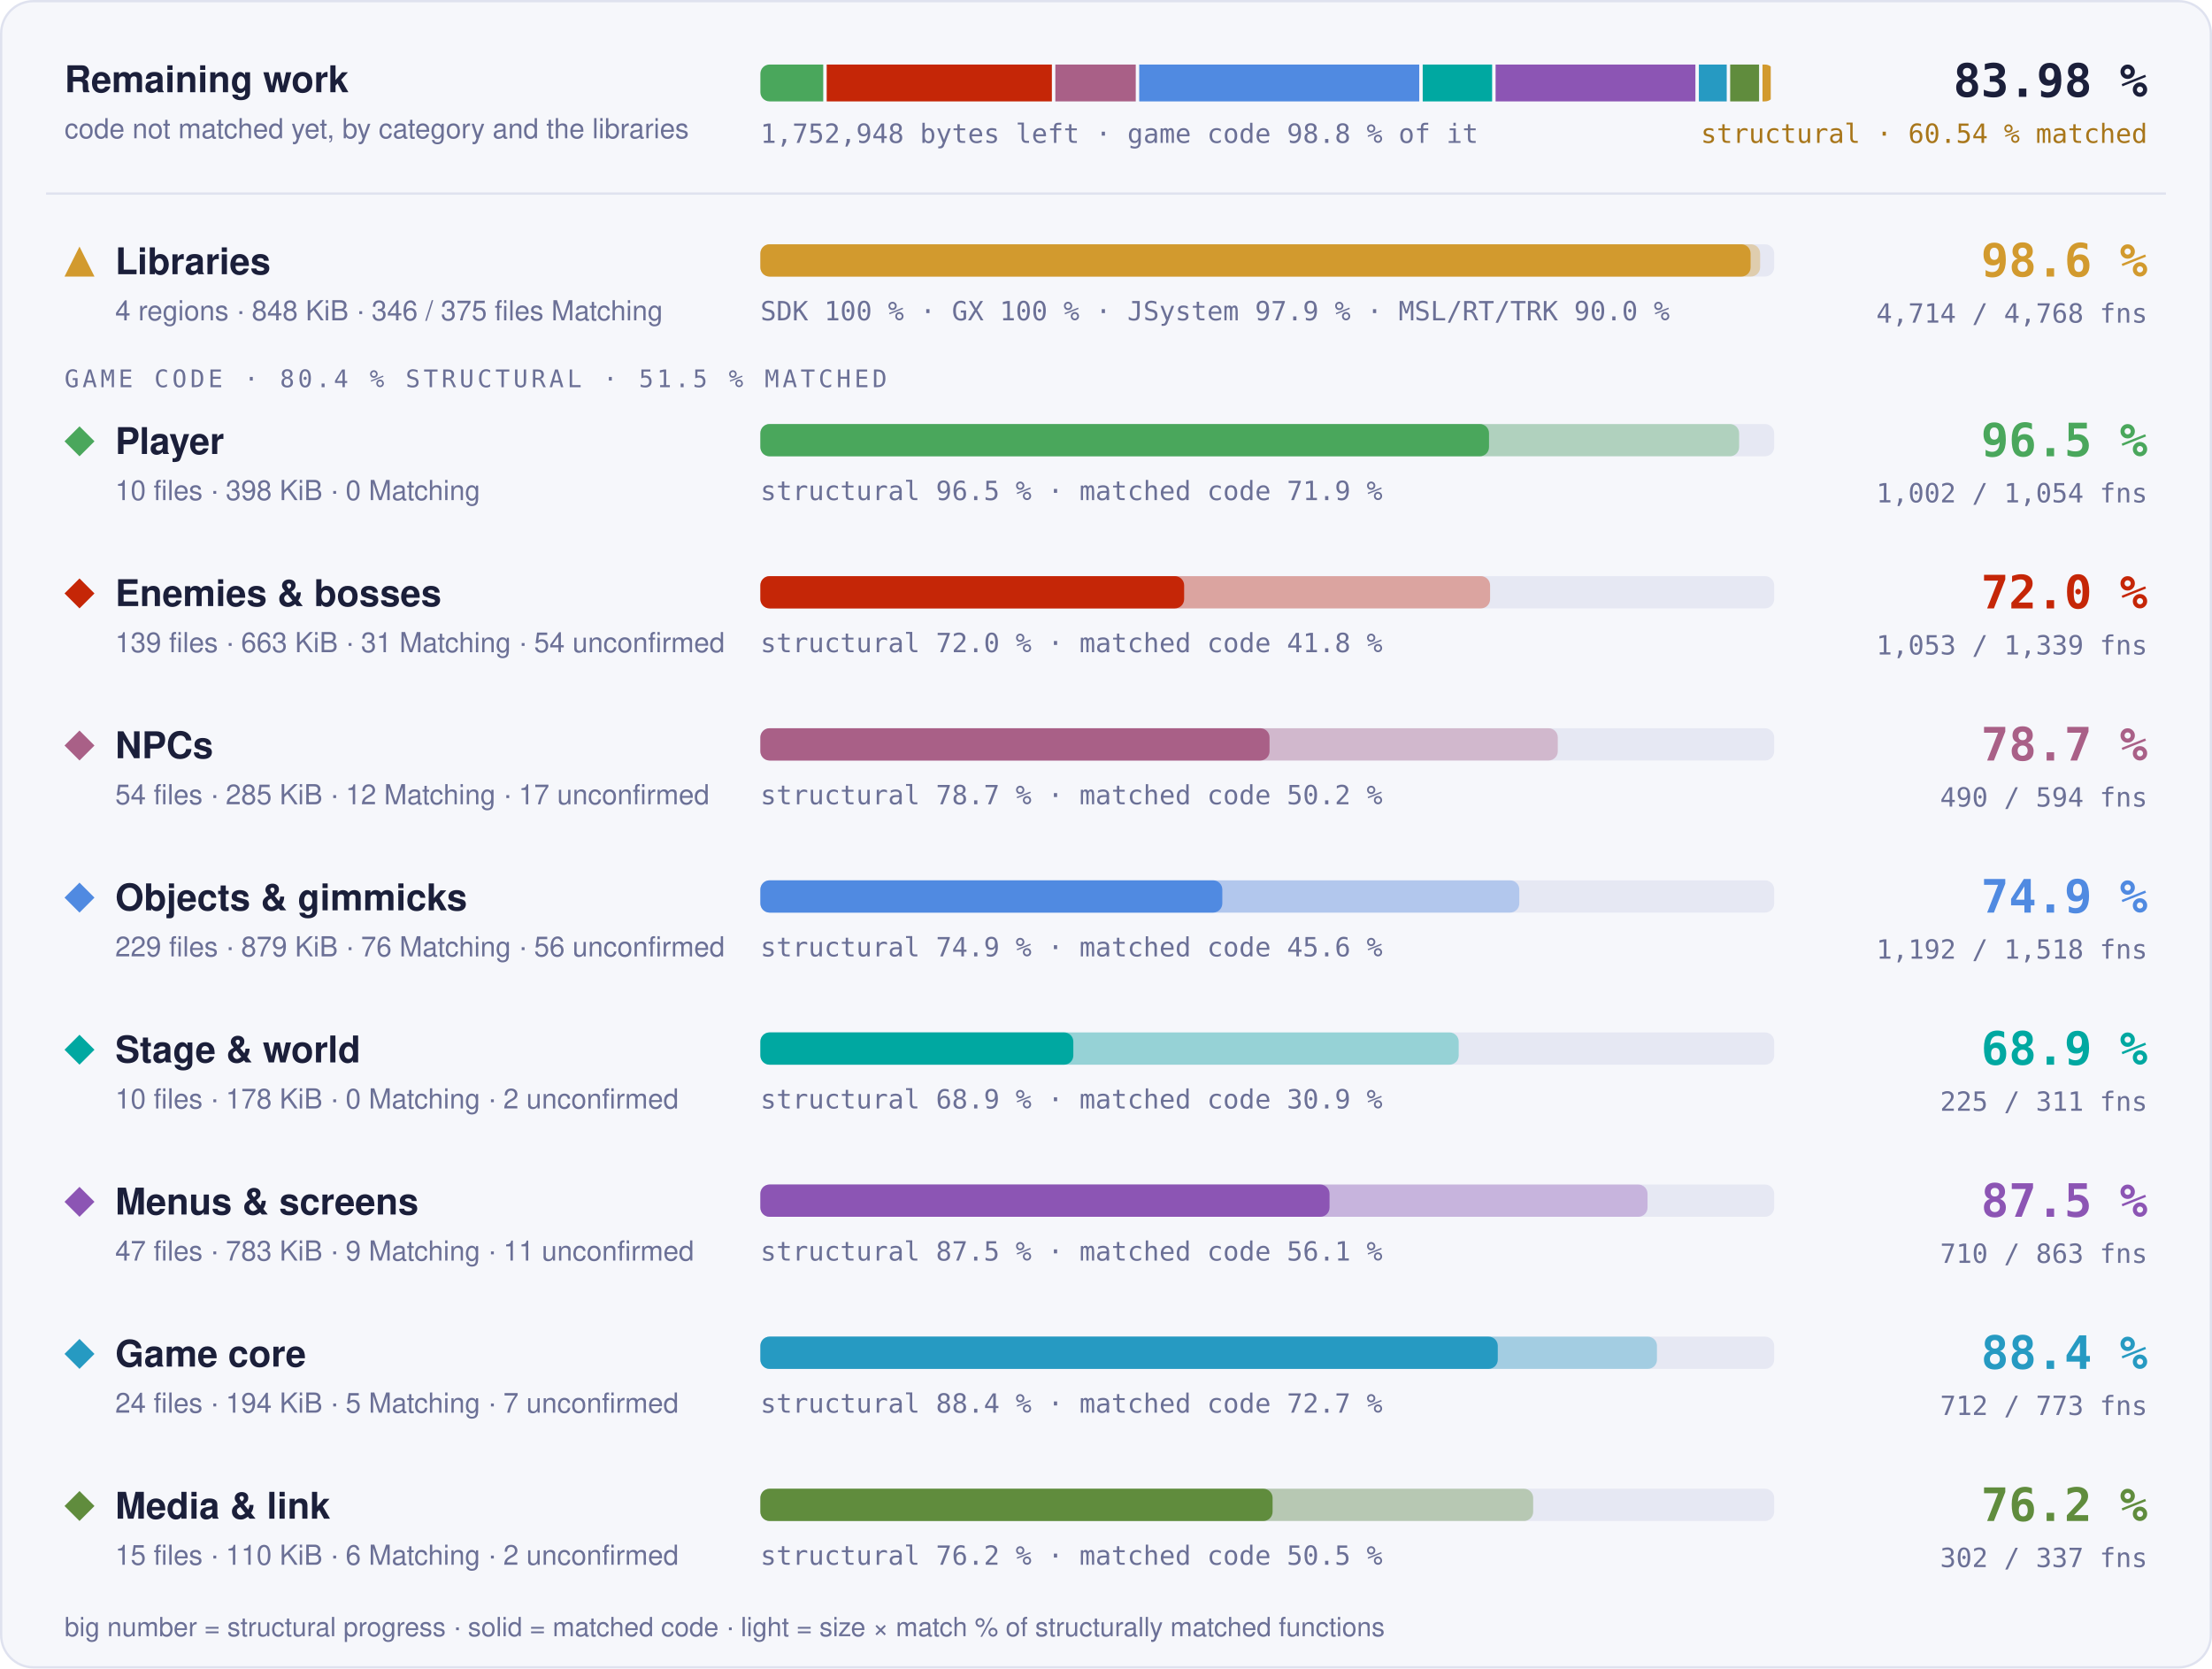
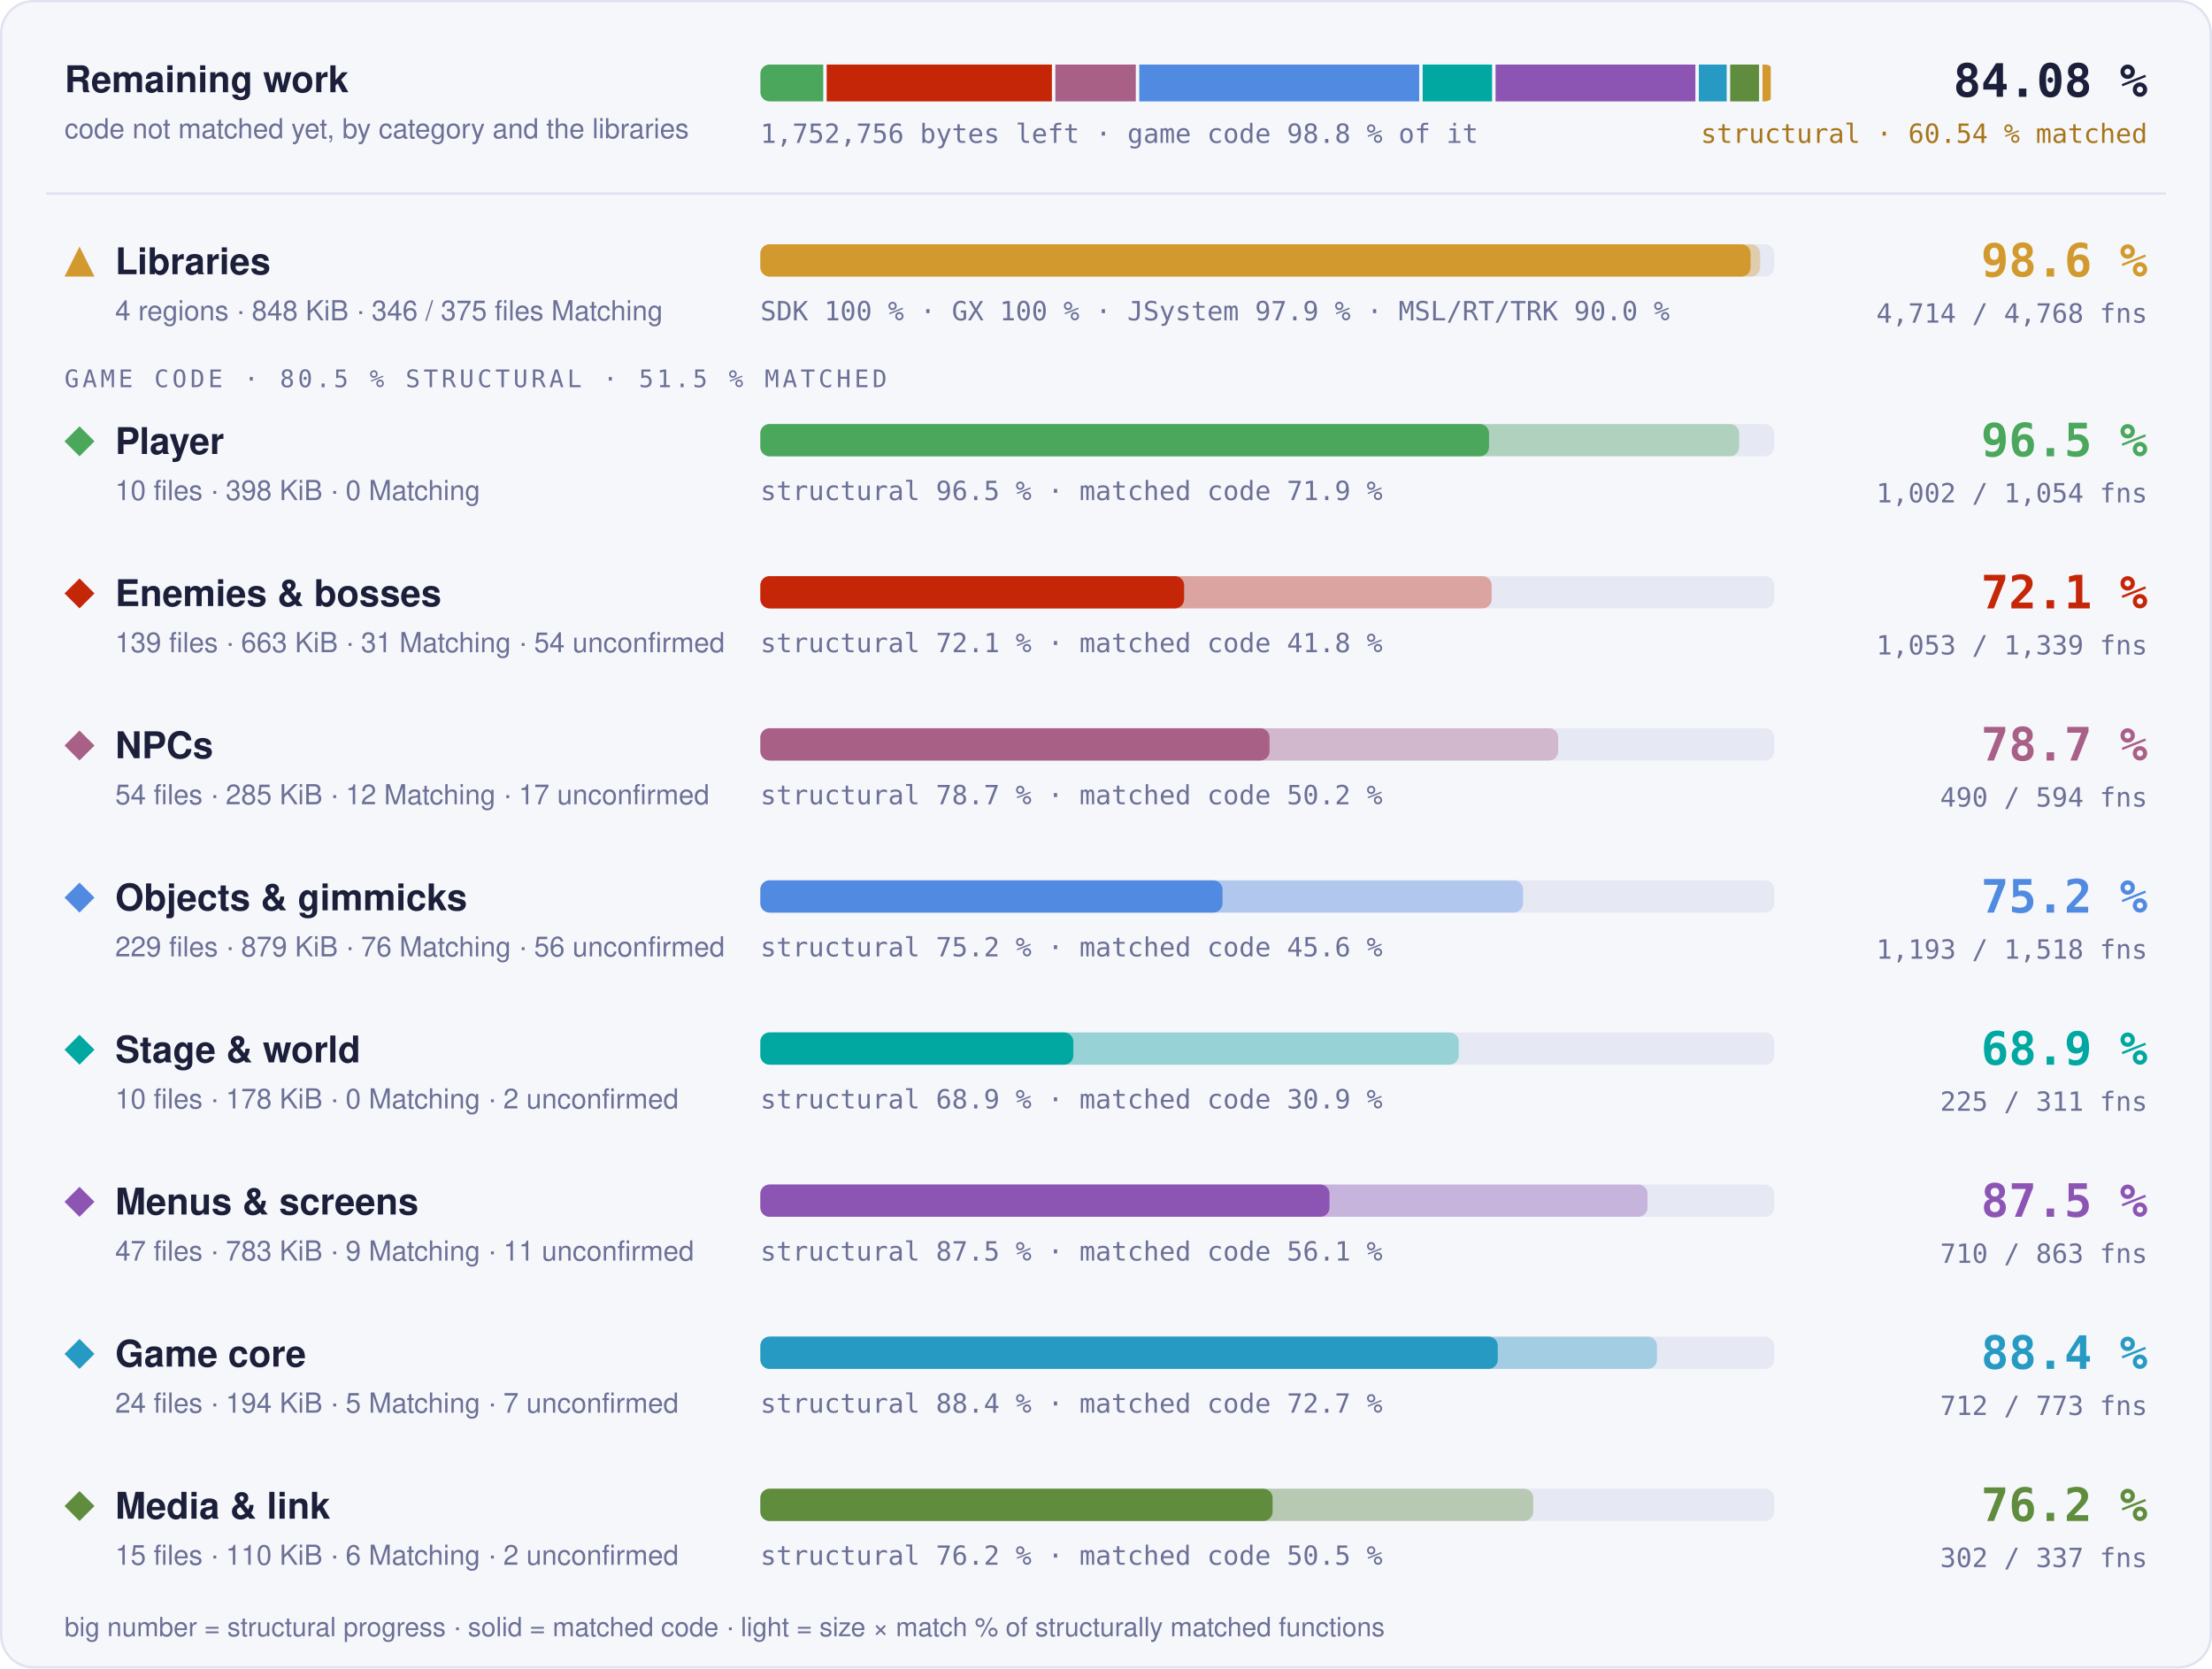
- <svg xmlns="http://www.w3.org/2000/svg" width="960" height="724" viewBox="0 0 960 724" role="img" aria-label="Progress overview: Libraries 98.6 % structural, 97.7 % matched code, 4714 of 4768 functions; Player 96.5 % structural, 71.9 % matched code, 1002 of 1054 functions; Enemies &amp; bosses 72.0 % structural, 41.8 % matched code, 1053 of 1339 functions; NPCs 78.7 % structural, 50.2 % matched code, 490 of 594 functions; Objects &amp; gimmicks 74.9 % structural, 45.6 % matched code, 1192 of 1518 functions; Stage &amp; world 68.9 % structural, 30.9 % matched code, 225 of 311 functions; Menus &amp; screens 87.5 % structural, 56.1 % matched code, 710 of 863 functions; Game core 88.4 % structural, 72.7 % matched code, 712 of 773 functions; Media &amp; link 76.2 % structural, 50.5 % matched code, 302 of 337 functions">
+ <svg xmlns="http://www.w3.org/2000/svg" width="960" height="724" viewBox="0 0 960 724" role="img" aria-label="Progress overview: Libraries 98.6 % structural, 97.7 % matched code, 4714 of 4768 functions; Player 96.5 % structural, 71.9 % matched code, 1002 of 1054 functions; Enemies &amp; bosses 72.1 % structural, 41.8 % matched code, 1053 of 1339 functions; NPCs 78.7 % structural, 50.2 % matched code, 490 of 594 functions; Objects &amp; gimmicks 75.2 % structural, 45.6 % matched code, 1193 of 1518 functions; Stage &amp; world 68.9 % structural, 30.9 % matched code, 225 of 311 functions; Menus &amp; screens 87.5 % structural, 56.1 % matched code, 710 of 863 functions; Game core 88.4 % structural, 72.7 % matched code, 712 of 773 functions; Media &amp; link 76.2 % structural, 50.5 % matched code, 302 of 337 functions">
  <style>text { font-family: -apple-system, BlinkMacSystemFont, 'Segoe UI', Helvetica, Arial, sans-serif; } .mono { font-family: ui-monospace, SFMono-Regular, 'SF Mono', Menlo, Consolas, monospace; } .grow { transform-box: fill-box; transform-origin: 0 50%; animation: grow 1.4s cubic-bezier(.2,.8,.2,1) both; } @keyframes grow { from { transform: scaleX(0); } } @media (prefers-reduced-motion: reduce) { * { animation: none !important; } }</style>
  <rect x="0.5" y="0.5" width="959" height="723" rx="14" fill="#f6f7fb" stroke="#dfe2ef" />
  <text x="28" y="40" font-size="16" font-weight="700" fill="#1b1f3a">Remaining work</text>
  <text x="28" y="60" font-size="12" fill="#6b7096">code not matched yet, by category and the libraries</text>
  <clipPath id="rw">
    <rect x="330" y="28" width="440" height="16" rx="4" />
  </clipPath>
  <g clip-path="url(#rw)">
    <rect class="grow" x="330.00" y="28" width="27.28" height="16" fill="#4aa75c" />
-     <rect class="grow" x="358.78" y="28" width="97.73" height="16" fill="#c52607" />
-     <rect class="grow" x="458.01" y="28" width="34.90" height="16" fill="#a96087" />
-     <rect class="grow" x="494.41" y="28" width="121.54" height="16" fill="#508ae1" />
-     <rect class="grow" x="617.45" y="28" width="30.13" height="16" fill="#00a8a1" />
-     <rect class="grow" x="649.08" y="28" width="86.72" height="16" fill="#8c55b4" />
-     <rect class="grow" x="737.30" y="28" width="12.09" height="16" fill="#269ac2" />
+     <rect class="grow" x="358.78" y="28" width="97.74" height="16" fill="#c52607" />
+     <rect class="grow" x="458.02" y="28" width="34.91" height="16" fill="#a96087" />
+     <rect class="grow" x="494.43" y="28" width="121.50" height="16" fill="#508ae1" />
+     <rect class="grow" x="617.43" y="28" width="30.13" height="16" fill="#00a8a1" />
+     <rect class="grow" x="649.06" y="28" width="86.73" height="16" fill="#8c55b4" />
+     <rect class="grow" x="737.29" y="28" width="12.09" height="16" fill="#269ac2" />
    <rect class="grow" x="750.89" y="28" width="12.54" height="16" fill="#608c3d" />
    <rect class="grow" x="764.92" y="28" width="3.58" height="16" fill="#d29a2e" />
  </g>
-   <text x="330" y="62" class="mono" font-size="11.5" fill="#6b7096">1,752,948 bytes left · game code 98.8 % of it</text>
-   <text x="932" y="42" text-anchor="end" class="mono" font-size="20" font-weight="700" fill="#1b1f3a">83.98 %</text>
+   <text x="330" y="62" class="mono" font-size="11.5" fill="#6b7096">1,752,756 bytes left · game code 98.8 % of it</text>
+   <text x="932" y="42" text-anchor="end" class="mono" font-size="20" font-weight="700" fill="#1b1f3a">84.08 %</text>
  <text x="932" y="62" text-anchor="end" class="mono" font-size="11.5" fill="#a8761a">structural · 60.54 % matched</text>
  <line x1="20" x2="940" y1="84" y2="84" stroke="#dfe2ef" />
  <g fill="#d29a2e">
    <path d="M34.5 107L41 120L28 120Z" />
  </g>
  <text x="50" y="119" font-size="16" font-weight="700" fill="#1b1f3a">Libraries</text>
  <text x="50" y="139" font-size="12" fill="#6b7096">4 regions · 848 KiB · 346 / 375 files Matching</text>
  <rect x="330" y="106" width="440" height="14" rx="4" fill="#e6e8f3" />
  <rect class="grow" style="animation-delay:0.0s" x="330" y="106" width="433.89" height="14" rx="4" fill="#d29a2e" fill-opacity="0.35" />
  <rect class="grow" style="animation-delay:0.0s" x="330" y="106" width="429.75" height="14" rx="4" fill="#d29a2e" />
  <text x="330" y="139" class="mono" font-size="11.5" fill="#6b7096">SDK 100 % · GX 100 % · JSystem 97.9 % · MSL/RT/TRK 90.0 %</text>
  <text x="932" y="120" text-anchor="end" class="mono" font-size="20" font-weight="700" fill="#d29a2e">98.6 %</text>
  <text x="932" y="140" text-anchor="end" class="mono" font-size="11.5" fill="#6b7096">4,714 / 4,768 fns</text>
-   <text x="28" y="168" class="mono" font-size="10.5" letter-spacing="0.14em" fill="#6b7096">GAME CODE · 80.4 % STRUCTURAL · 51.5 % MATCHED</text>
+   <text x="28" y="168" class="mono" font-size="10.5" letter-spacing="0.14em" fill="#6b7096">GAME CODE · 80.5 % STRUCTURAL · 51.5 % MATCHED</text>
  <g fill="#4aa75c">
    <path d="M34.5 185L41 191.5L34.5 198L28 191.5Z" />
  </g>
  <text x="50" y="197" font-size="16" font-weight="700" fill="#1b1f3a">Player</text>
  <text x="50" y="217" font-size="12" fill="#6b7096">10 files · 398 KiB · 0 Matching</text>
  <rect x="330" y="184" width="440" height="14" rx="4" fill="#e6e8f3" />
  <rect class="grow" style="animation-delay:0.1s" x="330" y="184" width="424.77" height="14" rx="4" fill="#4aa75c" fill-opacity="0.35" />
  <rect class="grow" style="animation-delay:0.1s" x="330" y="184" width="316.23" height="14" rx="4" fill="#4aa75c" />
  <text x="330" y="217" class="mono" font-size="11.5" fill="#6b7096">structural 96.5 % · matched code 71.9 %</text>
  <text x="932" y="198" text-anchor="end" class="mono" font-size="20" font-weight="700" fill="#4aa75c">96.5 %</text>
  <text x="932" y="218" text-anchor="end" class="mono" font-size="11.5" fill="#6b7096">1,002 / 1,054 fns</text>
  <g fill="#c52607">
    <path d="M34.5 251L41 257.5L34.5 264L28 257.5Z" />
  </g>
  <text x="50" y="263" font-size="16" font-weight="700" fill="#1b1f3a">Enemies &amp; bosses</text>
  <text x="50" y="283" font-size="12" fill="#6b7096">139 files · 663 KiB · 31 Matching · 54 unconfirmed</text>
  <rect x="330" y="250" width="440" height="14" rx="4" fill="#e6e8f3" />
-   <rect class="grow" style="animation-delay:0.2s" x="330" y="250" width="316.69" height="14" rx="4" fill="#c52607" fill-opacity="0.35" />
+   <rect class="grow" style="animation-delay:0.2s" x="330" y="250" width="317.37" height="14" rx="4" fill="#c52607" fill-opacity="0.35" />
  <rect class="grow" style="animation-delay:0.2s" x="330" y="250" width="183.91" height="14" rx="4" fill="#c52607" />
-   <text x="330" y="283" class="mono" font-size="11.5" fill="#6b7096">structural 72.0 % · matched code 41.8 %</text>
-   <text x="932" y="264" text-anchor="end" class="mono" font-size="20" font-weight="700" fill="#c52607">72.0 %</text>
+   <text x="330" y="283" class="mono" font-size="11.5" fill="#6b7096">structural 72.1 % · matched code 41.8 %</text>
+   <text x="932" y="264" text-anchor="end" class="mono" font-size="20" font-weight="700" fill="#c52607">72.1 %</text>
  <text x="932" y="284" text-anchor="end" class="mono" font-size="11.5" fill="#6b7096">1,053 / 1,339 fns</text>
  <g fill="#a96087">
    <path d="M34.5 317L41 323.5L34.5 330L28 323.5Z" />
  </g>
  <text x="50" y="329" font-size="16" font-weight="700" fill="#1b1f3a">NPCs</text>
  <text x="50" y="349" font-size="12" fill="#6b7096">54 files · 285 KiB · 12 Matching · 17 unconfirmed</text>
  <rect x="330" y="316" width="440" height="14" rx="4" fill="#e6e8f3" />
-   <rect class="grow" style="animation-delay:0.3s" x="330" y="316" width="346.07" height="14" rx="4" fill="#a96087" fill-opacity="0.35" />
+   <rect class="grow" style="animation-delay:0.3s" x="330" y="316" width="346.24" height="14" rx="4" fill="#a96087" fill-opacity="0.35" />
  <rect class="grow" style="animation-delay:0.3s" x="330" y="316" width="220.98" height="14" rx="4" fill="#a96087" />
  <text x="330" y="349" class="mono" font-size="11.5" fill="#6b7096">structural 78.7 % · matched code 50.2 %</text>
  <text x="932" y="330" text-anchor="end" class="mono" font-size="20" font-weight="700" fill="#a96087">78.7 %</text>
  <text x="932" y="350" text-anchor="end" class="mono" font-size="11.5" fill="#6b7096">490 / 594 fns</text>
  <g fill="#508ae1">
    <path d="M34.5 383L41 389.5L34.5 396L28 389.5Z" />
  </g>
  <text x="50" y="395" font-size="16" font-weight="700" fill="#1b1f3a">Objects &amp; gimmicks</text>
  <text x="50" y="415" font-size="12" fill="#6b7096">229 files · 879 KiB · 76 Matching · 56 unconfirmed</text>
  <rect x="330" y="382" width="440" height="14" rx="4" fill="#e6e8f3" />
-   <rect class="grow" style="animation-delay:0.4s" x="330" y="382" width="329.37" height="14" rx="4" fill="#508ae1" fill-opacity="0.35" />
-   <rect class="grow" style="animation-delay:0.4s" x="330" y="382" width="200.48" height="14" rx="4" fill="#508ae1" />
-   <text x="330" y="415" class="mono" font-size="11.5" fill="#6b7096">structural 74.9 % · matched code 45.6 %</text>
-   <text x="932" y="396" text-anchor="end" class="mono" font-size="20" font-weight="700" fill="#508ae1">74.9 %</text>
-   <text x="932" y="416" text-anchor="end" class="mono" font-size="11.5" fill="#6b7096">1,192 / 1,518 fns</text>
+   <rect class="grow" style="animation-delay:0.4s" x="330" y="382" width="330.98" height="14" rx="4" fill="#508ae1" fill-opacity="0.35" />
+   <rect class="grow" style="animation-delay:0.4s" x="330" y="382" width="200.57" height="14" rx="4" fill="#508ae1" />
+   <text x="330" y="415" class="mono" font-size="11.5" fill="#6b7096">structural 75.2 % · matched code 45.6 %</text>
+   <text x="932" y="396" text-anchor="end" class="mono" font-size="20" font-weight="700" fill="#508ae1">75.2 %</text>
+   <text x="932" y="416" text-anchor="end" class="mono" font-size="11.5" fill="#6b7096">1,193 / 1,518 fns</text>
  <g fill="#00a8a1">
    <path d="M34.5 449L41 455.5L34.5 462L28 455.5Z" />
  </g>
  <text x="50" y="461" font-size="16" font-weight="700" fill="#1b1f3a">Stage &amp; world</text>
  <text x="50" y="481" font-size="12" fill="#6b7096">10 files · 178 KiB · 0 Matching · 2 unconfirmed</text>
  <rect x="330" y="448" width="440" height="14" rx="4" fill="#e6e8f3" />
  <rect class="grow" style="animation-delay:0.5s" x="330" y="448" width="303.07" height="14" rx="4" fill="#00a8a1" fill-opacity="0.35" />
  <rect class="grow" style="animation-delay:0.5s" x="330" y="448" width="135.82" height="14" rx="4" fill="#00a8a1" />
  <text x="330" y="481" class="mono" font-size="11.5" fill="#6b7096">structural 68.9 % · matched code 30.9 %</text>
  <text x="932" y="462" text-anchor="end" class="mono" font-size="20" font-weight="700" fill="#00a8a1">68.9 %</text>
  <text x="932" y="482" text-anchor="end" class="mono" font-size="11.5" fill="#6b7096">225 / 311 fns</text>
  <g fill="#8c55b4">
    <path d="M34.5 515L41 521.5L34.5 528L28 521.5Z" />
  </g>
  <text x="50" y="527" font-size="16" font-weight="700" fill="#1b1f3a">Menus &amp; screens</text>
  <text x="50" y="547" font-size="12" fill="#6b7096">47 files · 783 KiB · 9 Matching · 11 unconfirmed</text>
  <rect x="330" y="514" width="440" height="14" rx="4" fill="#e6e8f3" />
  <rect class="grow" style="animation-delay:0.6s" x="330" y="514" width="385.02" height="14" rx="4" fill="#8c55b4" fill-opacity="0.35" />
  <rect class="grow" style="animation-delay:0.6s" x="330" y="514" width="247.01" height="14" rx="4" fill="#8c55b4" />
  <text x="330" y="547" class="mono" font-size="11.5" fill="#6b7096">structural 87.5 % · matched code 56.1 %</text>
  <text x="932" y="528" text-anchor="end" class="mono" font-size="20" font-weight="700" fill="#8c55b4">87.5 %</text>
  <text x="932" y="548" text-anchor="end" class="mono" font-size="11.5" fill="#6b7096">710 / 863 fns</text>
  <g fill="#269ac2">
    <path d="M34.5 581L41 587.5L34.5 594L28 587.5Z" />
  </g>
  <text x="50" y="593" font-size="16" font-weight="700" fill="#1b1f3a">Game core</text>
  <text x="50" y="613" font-size="12" fill="#6b7096">24 files · 194 KiB · 5 Matching · 7 unconfirmed</text>
  <rect x="330" y="580" width="440" height="14" rx="4" fill="#e6e8f3" />
  <rect class="grow" style="animation-delay:0.7s" x="330" y="580" width="389.11" height="14" rx="4" fill="#269ac2" fill-opacity="0.35" />
  <rect class="grow" style="animation-delay:0.7s" x="330" y="580" width="320.03" height="14" rx="4" fill="#269ac2" />
  <text x="330" y="613" class="mono" font-size="11.5" fill="#6b7096">structural 88.4 % · matched code 72.7 %</text>
  <text x="932" y="594" text-anchor="end" class="mono" font-size="20" font-weight="700" fill="#269ac2">88.4 %</text>
  <text x="932" y="614" text-anchor="end" class="mono" font-size="11.5" fill="#6b7096">712 / 773 fns</text>
  <g fill="#608c3d">
    <path d="M34.5 647L41 653.5L34.5 660L28 653.5Z" />
  </g>
  <text x="50" y="659" font-size="16" font-weight="700" fill="#1b1f3a">Media &amp; link</text>
  <text x="50" y="679" font-size="12" fill="#6b7096">15 files · 110 KiB · 6 Matching · 2 unconfirmed</text>
  <rect x="330" y="646" width="440" height="14" rx="4" fill="#e6e8f3" />
  <rect class="grow" style="animation-delay:0.8s" x="330" y="646" width="335.39" height="14" rx="4" fill="#608c3d" fill-opacity="0.35" />
  <rect class="grow" style="animation-delay:0.8s" x="330" y="646" width="222.30" height="14" rx="4" fill="#608c3d" />
  <text x="330" y="679" class="mono" font-size="11.5" fill="#6b7096">structural 76.2 % · matched code 50.5 %</text>
  <text x="932" y="660" text-anchor="end" class="mono" font-size="20" font-weight="700" fill="#608c3d">76.2 %</text>
  <text x="932" y="680" text-anchor="end" class="mono" font-size="11.5" fill="#6b7096">302 / 337 fns</text>
  <text x="28" y="710" font-size="11.5" fill="#6b7096">big number = structural progress · solid = matched code · light = size × match % of structurally matched functions</text>
</svg>
